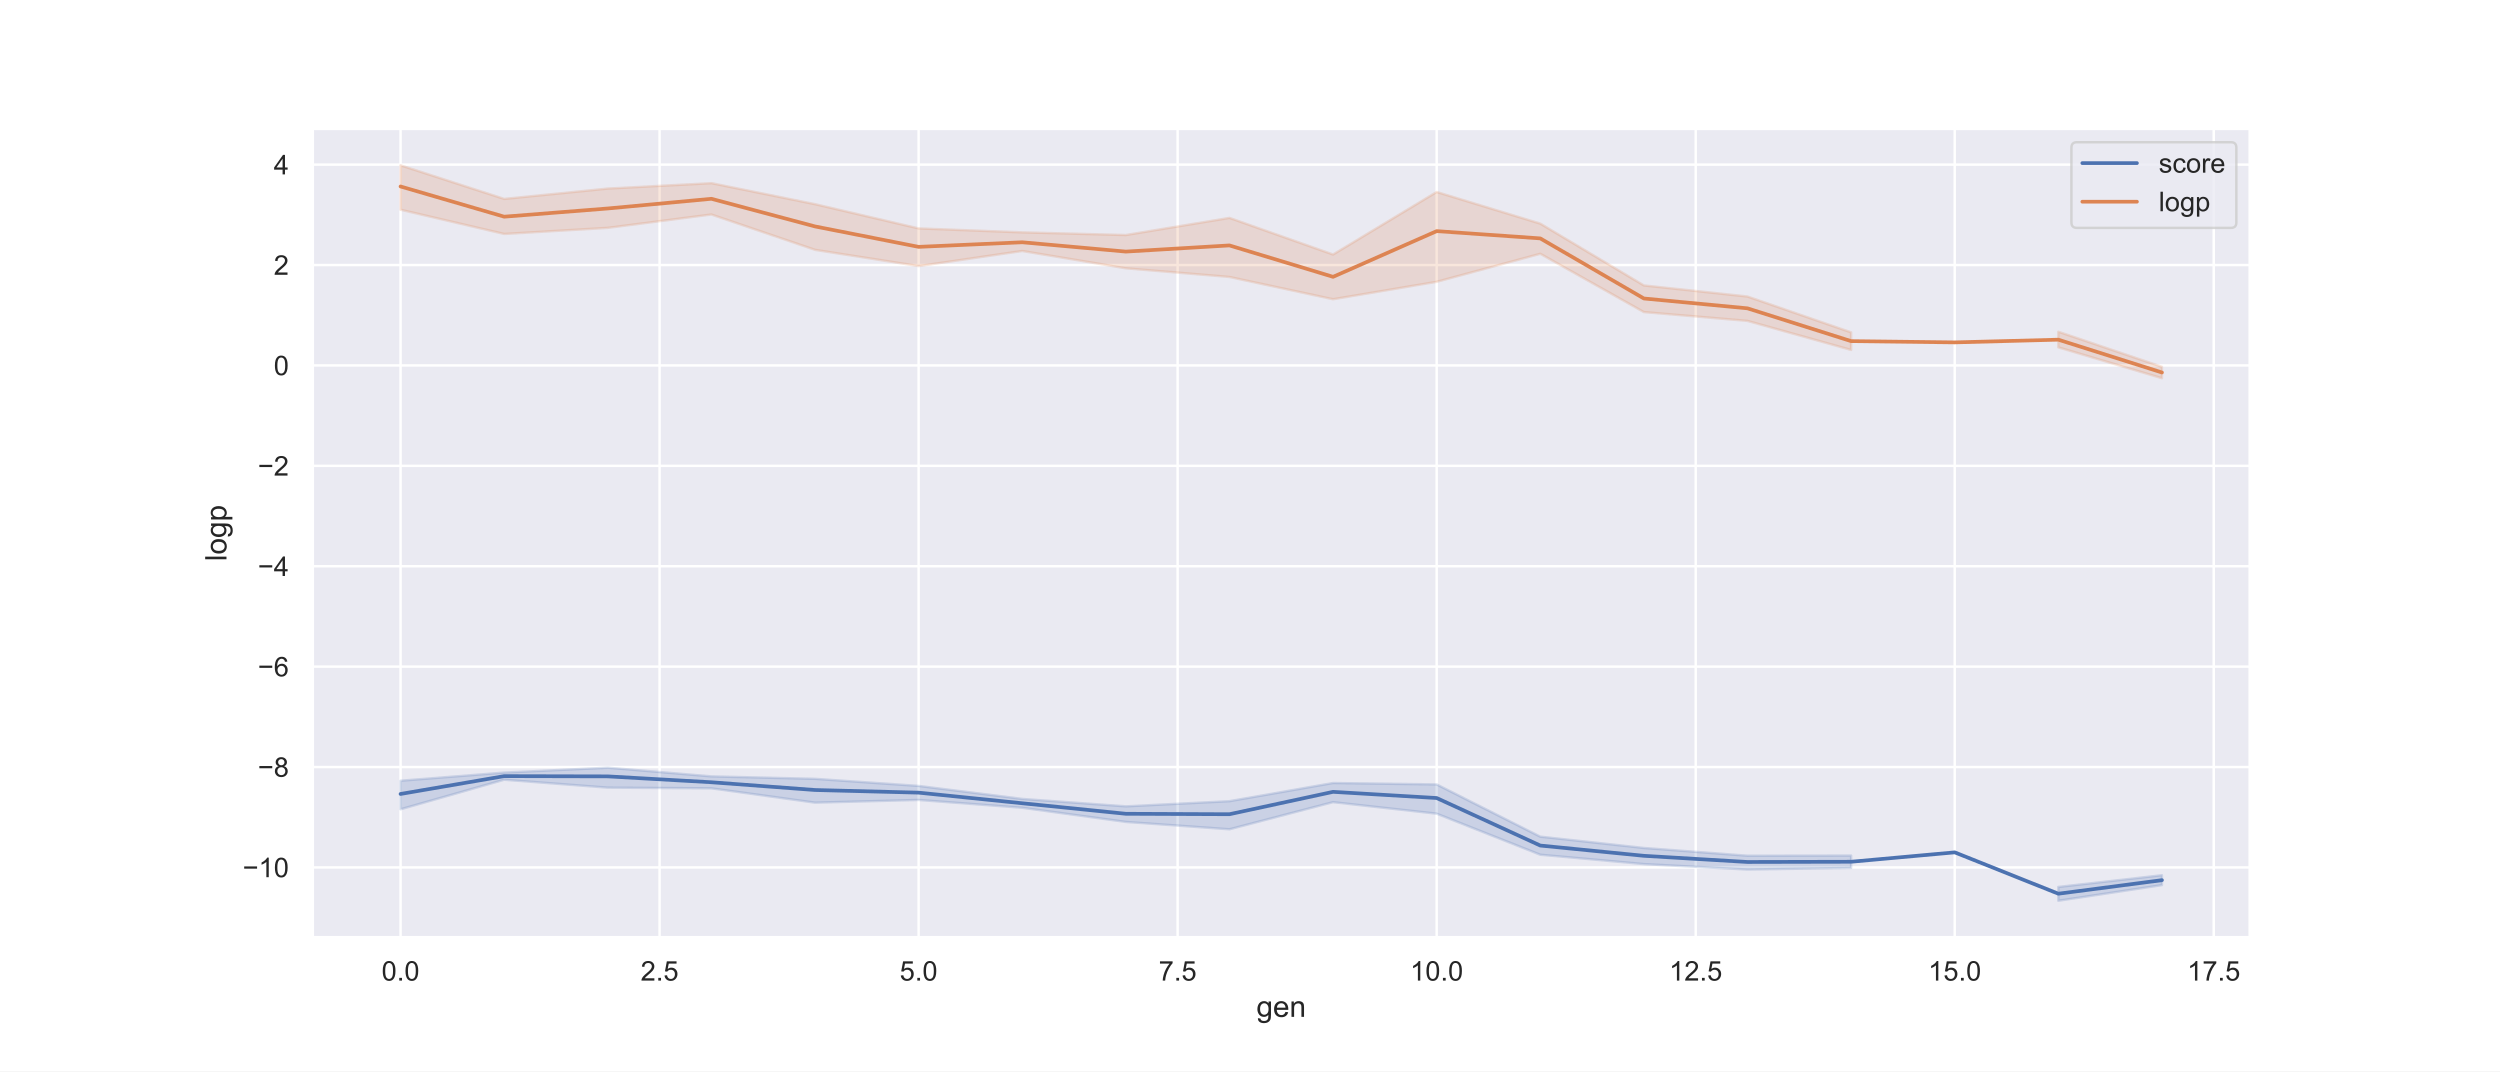
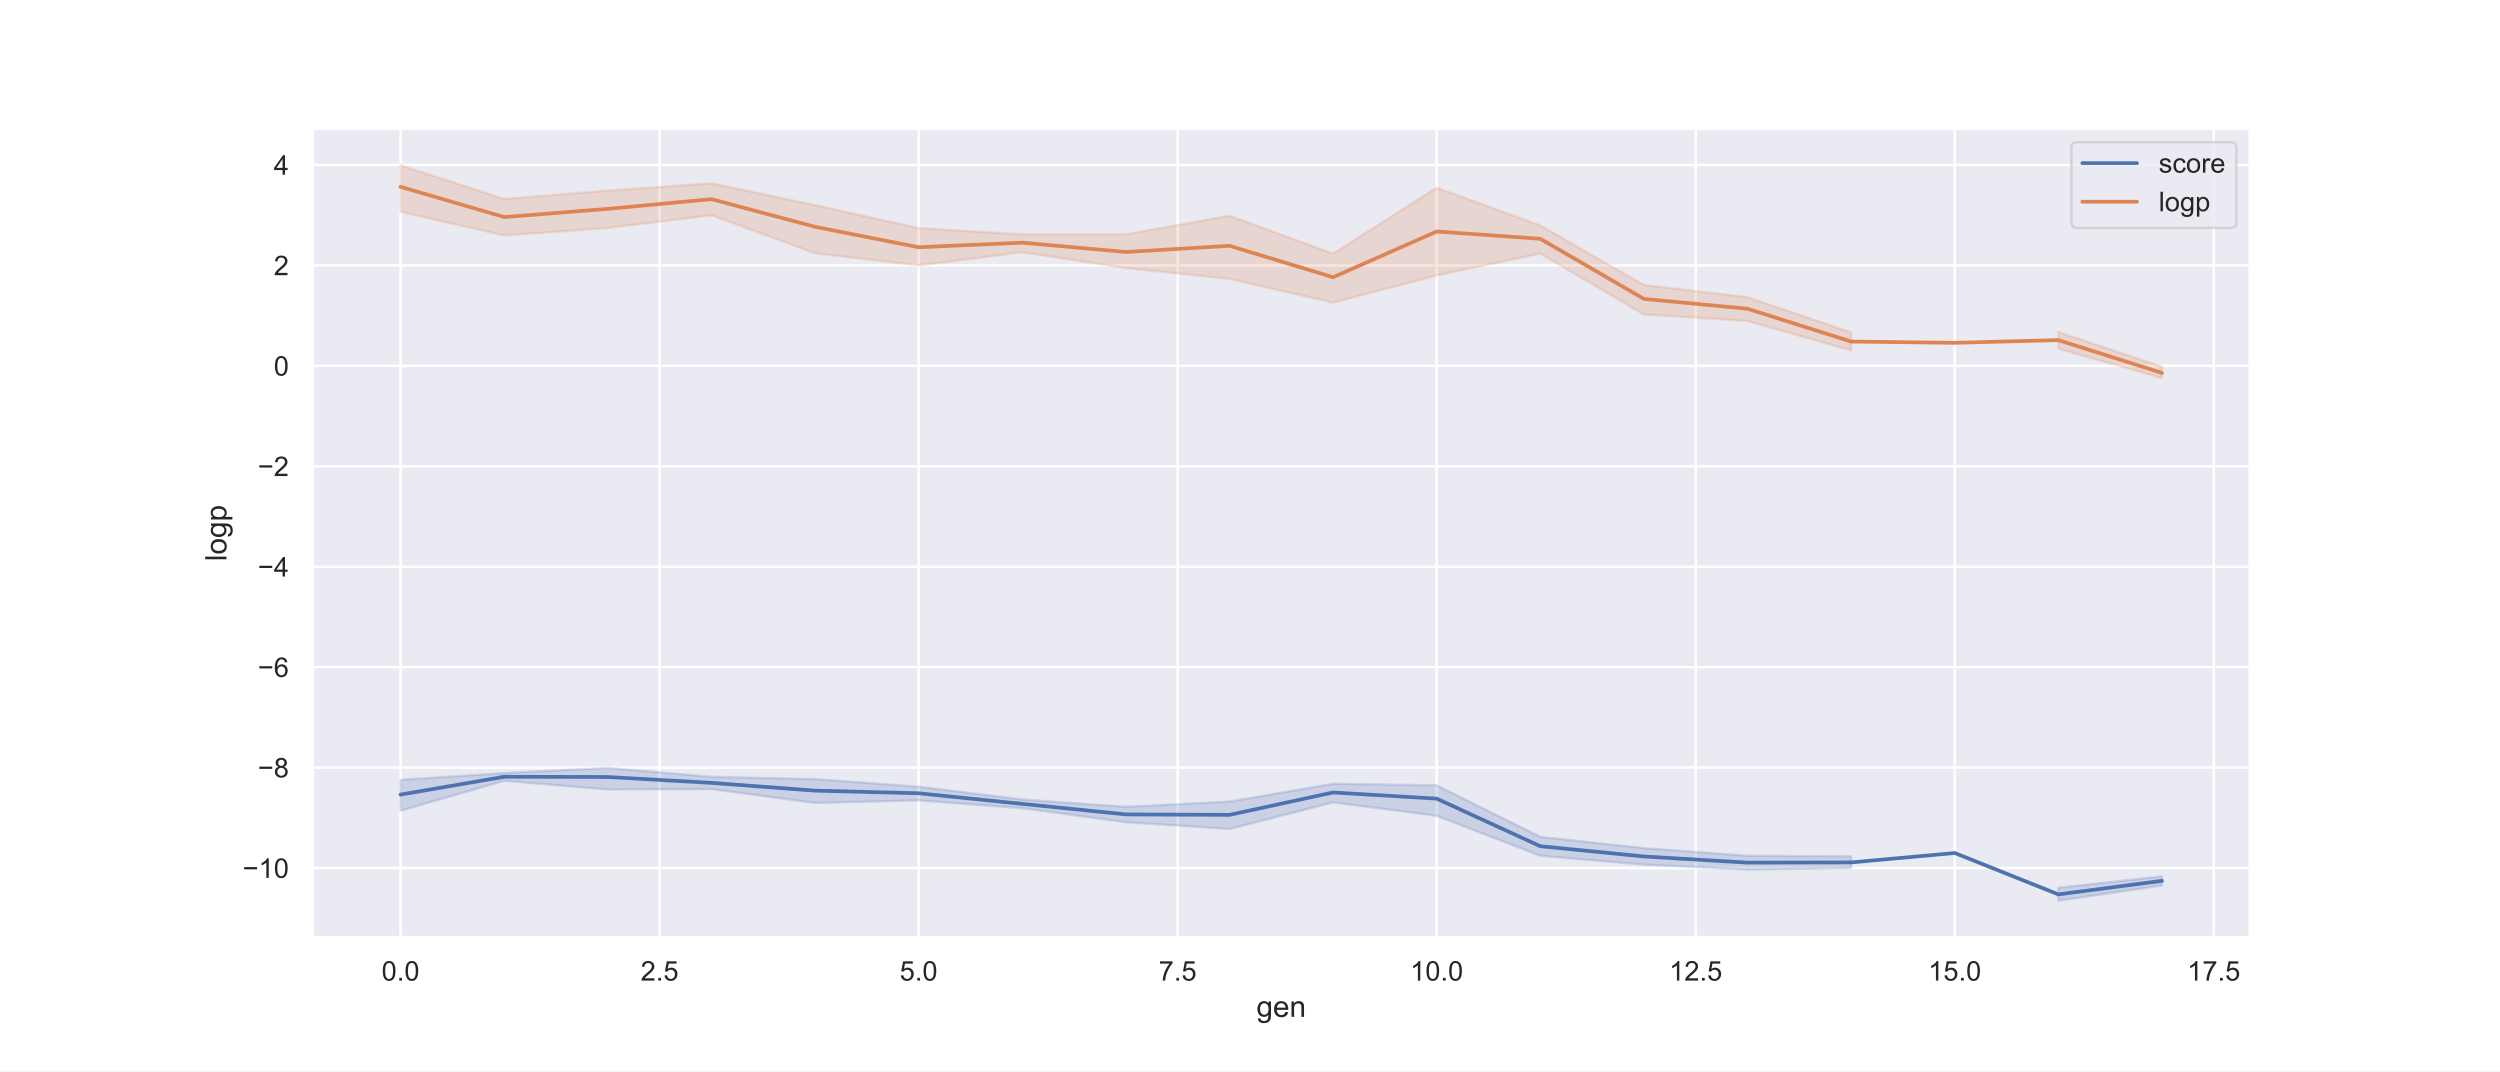
<svg xmlns="http://www.w3.org/2000/svg" xmlns:xlink="http://www.w3.org/1999/xlink" height="432pt" version="1.1" viewBox="0 0 1008 432" width="1008pt">
  <defs>
    <style type="text/css">
*{stroke-linecap:butt;stroke-linejoin:round;}
  </style>
  </defs>
  <g id="figure_1">
    <g id="patch_1">
      <path d="M 0 432  L 1008 432  L 1008 0  L 0 0  z " style="fill:#ffffff;" />
    </g>
    <g id="axes_1">
      <g id="patch_2">
        <path d="M 126 378  L 907.2 378  L 907.2 51.84  L 126 51.84  z " style="fill:#eaeaf2;" />
      </g>
      <g id="matplotlib.axis_1">
        <g id="xtick_1">
          <g id="line2d_1">
-             <path clip-path="url(#p91b18e25f9)" d="M 161.509 378  L 161.509 51.84  " style="fill:none;stroke:#ffffff;stroke-linecap:round;" />
+             <path clip-path="url(#pb16e033811)" d="M 161.509 378  L 161.509 51.84  " style="fill:none;stroke:#ffffff;stroke-linecap:round;" />
          </g>
          <g id="text_1">
            <defs>
              <path d="M 4.156 35.297  Q 4.156 48 6.766 55.734  Q 9.375 63.484 14.516 67.672  Q 19.672 71.875 27.484 71.875  Q 33.25 71.875 37.594 69.547  Q 41.938 67.234 44.766 62.859  Q 47.609 58.5 49.219 52.219  Q 50.828 45.953 50.828 35.297  Q 50.828 22.703 48.234 14.969  Q 45.656 7.234 40.5 3  Q 35.359 -1.219 27.484 -1.219  Q 17.141 -1.219 11.234 6.203  Q 4.156 15.141 4.156 35.297  z M 13.188 35.297  Q 13.188 17.672 17.312 11.828  Q 21.438 6 27.484 6  Q 33.547 6 37.672 11.859  Q 41.797 17.719 41.797 35.297  Q 41.797 52.984 37.672 58.781  Q 33.547 64.594 27.391 64.594  Q 21.344 64.594 17.719 59.469  Q 13.188 52.938 13.188 35.297  z " id="ArialMT-48" />
              <path d="M 9.078 0  L 9.078 10.016  L 19.094 10.016  L 19.094 0  z " id="ArialMT-46" />
            </defs>
            <g style="fill:#262626;" transform="translate(153.8641 395.3736)scale(0.11 -0.11)">
              <use xlink:href="#ArialMT-48" />
              <use x="55.615" xlink:href="#ArialMT-46" />
              <use x="83.398" xlink:href="#ArialMT-48" />
            </g>
          </g>
        </g>
        <g id="xtick_2">
          <g id="line2d_2">
-             <path clip-path="url(#p91b18e25f9)" d="M 265.948 378  L 265.948 51.84  " style="fill:none;stroke:#ffffff;stroke-linecap:round;" />
+             <path clip-path="url(#pb16e033811)" d="M 265.948 378  L 265.948 51.84  " style="fill:none;stroke:#ffffff;stroke-linecap:round;" />
          </g>
          <g id="text_2">
            <defs>
              <path d="M 50.344 8.453  L 50.344 0  L 3.031 0  Q 2.938 3.172 4.047 6.109  Q 5.859 10.938 9.828 15.625  Q 13.812 20.312 21.344 26.469  Q 33.016 36.031 37.109 41.625  Q 41.219 47.219 41.219 52.203  Q 41.219 57.422 37.469 61  Q 33.734 64.594 27.734 64.594  Q 21.391 64.594 17.578 60.781  Q 13.766 56.984 13.719 50.25  L 4.688 51.172  Q 5.609 61.281 11.656 66.578  Q 17.719 71.875 27.938 71.875  Q 38.234 71.875 44.234 66.156  Q 50.25 60.453 50.25 52  Q 50.25 47.703 48.484 43.547  Q 46.734 39.406 42.656 34.812  Q 38.578 30.219 29.109 22.219  Q 21.188 15.578 18.938 13.203  Q 16.703 10.844 15.234 8.453  z " id="ArialMT-50" />
              <path d="M 4.156 18.75  L 13.375 19.531  Q 14.406 12.797 18.141 9.391  Q 21.875 6 27.156 6  Q 33.5 6 37.891 10.781  Q 42.281 15.578 42.281 23.484  Q 42.281 31 38.062 35.344  Q 33.844 39.703 27 39.703  Q 22.75 39.703 19.328 37.766  Q 15.922 35.844 13.969 32.766  L 5.719 33.844  L 12.641 70.609  L 48.25 70.609  L 48.25 62.203  L 19.672 62.203  L 15.828 42.969  Q 22.266 47.469 29.344 47.469  Q 38.719 47.469 45.156 40.969  Q 51.609 34.469 51.609 24.266  Q 51.609 14.547 45.953 7.469  Q 39.062 -1.219 27.156 -1.219  Q 17.391 -1.219 11.203 4.25  Q 5.031 9.719 4.156 18.75  z " id="ArialMT-53" />
            </defs>
            <g style="fill:#262626;" transform="translate(258.3026 395.3736)scale(0.11 -0.11)">
              <use xlink:href="#ArialMT-50" />
              <use x="55.615" xlink:href="#ArialMT-46" />
              <use x="83.398" xlink:href="#ArialMT-53" />
            </g>
          </g>
        </g>
        <g id="xtick_3">
          <g id="line2d_3">
-             <path clip-path="url(#p91b18e25f9)" d="M 370.386 378  L 370.386 51.84  " style="fill:none;stroke:#ffffff;stroke-linecap:round;" />
+             <path clip-path="url(#pb16e033811)" d="M 370.386 378  L 370.386 51.84  " style="fill:none;stroke:#ffffff;stroke-linecap:round;" />
          </g>
          <g id="text_3">
            <g style="fill:#262626;" transform="translate(362.7411 395.3736)scale(0.11 -0.11)">
              <use xlink:href="#ArialMT-53" />
              <use x="55.615" xlink:href="#ArialMT-46" />
              <use x="83.398" xlink:href="#ArialMT-48" />
            </g>
          </g>
        </g>
        <g id="xtick_4">
          <g id="line2d_4">
-             <path clip-path="url(#p91b18e25f9)" d="M 474.825 378  L 474.825 51.84  " style="fill:none;stroke:#ffffff;stroke-linecap:round;" />
+             <path clip-path="url(#pb16e033811)" d="M 474.825 378  L 474.825 51.84  " style="fill:none;stroke:#ffffff;stroke-linecap:round;" />
          </g>
          <g id="text_4">
            <defs>
              <path d="M 4.734 62.203  L 4.734 70.656  L 51.078 70.656  L 51.078 63.812  Q 44.234 56.547 37.516 44.484  Q 30.812 32.422 27.156 19.672  Q 24.516 10.688 23.781 0  L 14.75 0  Q 14.891 8.453 18.062 20.406  Q 21.234 32.375 27.172 43.484  Q 33.109 54.594 39.797 62.203  z " id="ArialMT-55" />
            </defs>
            <g style="fill:#262626;" transform="translate(467.1796 395.3736)scale(0.11 -0.11)">
              <use xlink:href="#ArialMT-55" />
              <use x="55.615" xlink:href="#ArialMT-46" />
              <use x="83.398" xlink:href="#ArialMT-53" />
            </g>
          </g>
        </g>
        <g id="xtick_5">
          <g id="line2d_5">
-             <path clip-path="url(#p91b18e25f9)" d="M 579.263 378  L 579.263 51.84  " style="fill:none;stroke:#ffffff;stroke-linecap:round;" />
+             <path clip-path="url(#pb16e033811)" d="M 579.263 378  L 579.263 51.84  " style="fill:none;stroke:#ffffff;stroke-linecap:round;" />
          </g>
          <g id="text_5">
            <defs>
              <path d="M 37.25 0  L 28.469 0  L 28.469 56  Q 25.297 52.984 20.141 49.953  Q 14.984 46.922 10.891 45.406  L 10.891 53.906  Q 18.266 57.375 23.781 62.297  Q 29.297 67.234 31.594 71.875  L 37.25 71.875  z " id="ArialMT-49" />
            </defs>
            <g style="fill:#262626;" transform="translate(568.5596 395.3736)scale(0.11 -0.11)">
              <use xlink:href="#ArialMT-49" />
              <use x="55.615" xlink:href="#ArialMT-48" />
              <use x="111.23" xlink:href="#ArialMT-46" />
              <use x="139.014" xlink:href="#ArialMT-48" />
            </g>
          </g>
        </g>
        <g id="xtick_6">
          <g id="line2d_6">
-             <path clip-path="url(#p91b18e25f9)" d="M 683.702 378  L 683.702 51.84  " style="fill:none;stroke:#ffffff;stroke-linecap:round;" />
+             <path clip-path="url(#pb16e033811)" d="M 683.702 378  L 683.702 51.84  " style="fill:none;stroke:#ffffff;stroke-linecap:round;" />
          </g>
          <g id="text_6">
            <g style="fill:#262626;" transform="translate(672.9981 395.3736)scale(0.11 -0.11)">
              <use xlink:href="#ArialMT-49" />
              <use x="55.615" xlink:href="#ArialMT-50" />
              <use x="111.23" xlink:href="#ArialMT-46" />
              <use x="139.014" xlink:href="#ArialMT-53" />
            </g>
          </g>
        </g>
        <g id="xtick_7">
          <g id="line2d_7">
-             <path clip-path="url(#p91b18e25f9)" d="M 788.14 378  L 788.14 51.84  " style="fill:none;stroke:#ffffff;stroke-linecap:round;" />
+             <path clip-path="url(#pb16e033811)" d="M 788.14 378  L 788.14 51.84  " style="fill:none;stroke:#ffffff;stroke-linecap:round;" />
          </g>
          <g id="text_7">
            <g style="fill:#262626;" transform="translate(777.4366 395.3736)scale(0.11 -0.11)">
              <use xlink:href="#ArialMT-49" />
              <use x="55.615" xlink:href="#ArialMT-53" />
              <use x="111.23" xlink:href="#ArialMT-46" />
              <use x="139.014" xlink:href="#ArialMT-48" />
            </g>
          </g>
        </g>
        <g id="xtick_8">
          <g id="line2d_8">
-             <path clip-path="url(#p91b18e25f9)" d="M 892.579 378  L 892.579 51.84  " style="fill:none;stroke:#ffffff;stroke-linecap:round;" />
+             <path clip-path="url(#pb16e033811)" d="M 892.579 378  L 892.579 51.84  " style="fill:none;stroke:#ffffff;stroke-linecap:round;" />
          </g>
          <g id="text_8">
            <g style="fill:#262626;" transform="translate(881.8751 395.3736)scale(0.11 -0.11)">
              <use xlink:href="#ArialMT-49" />
              <use x="55.615" xlink:href="#ArialMT-55" />
              <use x="111.23" xlink:href="#ArialMT-46" />
              <use x="139.014" xlink:href="#ArialMT-53" />
            </g>
          </g>
        </g>
        <g id="text_9">
          <defs>
            <path d="M 4.984 -4.297  L 13.531 -5.562  Q 14.062 -9.516 16.5 -11.328  Q 19.781 -13.766 25.438 -13.766  Q 31.547 -13.766 34.859 -11.328  Q 38.188 -8.891 39.359 -4.5  Q 40.047 -1.812 39.984 6.781  Q 34.234 0 25.641 0  Q 14.938 0 9.078 7.719  Q 3.219 15.438 3.219 26.219  Q 3.219 33.641 5.906 39.906  Q 8.594 46.188 13.688 49.609  Q 18.797 53.031 25.688 53.031  Q 34.859 53.031 40.828 45.609  L 40.828 51.859  L 48.922 51.859  L 48.922 7.031  Q 48.922 -5.078 46.453 -10.125  Q 44 -15.188 38.641 -18.109  Q 33.297 -21.047 25.484 -21.047  Q 16.219 -21.047 10.5 -16.875  Q 4.781 -12.703 4.984 -4.297  z M 12.25 26.859  Q 12.25 16.656 16.297 11.969  Q 20.359 7.281 26.469 7.281  Q 32.516 7.281 36.609 11.938  Q 40.719 16.609 40.719 26.562  Q 40.719 36.078 36.5 40.906  Q 32.281 45.75 26.312 45.75  Q 20.453 45.75 16.344 40.984  Q 12.25 36.234 12.25 26.859  z " id="ArialMT-103" />
            <path d="M 42.094 16.703  L 51.172 15.578  Q 49.031 7.625 43.219 3.219  Q 37.406 -1.172 28.375 -1.172  Q 17 -1.172 10.328 5.828  Q 3.656 12.844 3.656 25.484  Q 3.656 38.578 10.391 45.797  Q 17.141 53.031 27.875 53.031  Q 38.281 53.031 44.875 45.953  Q 51.469 38.875 51.469 26.031  Q 51.469 25.25 51.422 23.688  L 12.75 23.688  Q 13.234 15.141 17.578 10.594  Q 21.922 6.062 28.422 6.062  Q 33.25 6.062 36.672 8.594  Q 40.094 11.141 42.094 16.703  z M 13.234 30.906  L 42.188 30.906  Q 41.609 37.453 38.875 40.719  Q 34.672 45.797 27.984 45.797  Q 21.922 45.797 17.797 41.75  Q 13.672 37.703 13.234 30.906  z " id="ArialMT-101" />
            <path d="M 6.594 0  L 6.594 51.859  L 14.5 51.859  L 14.5 44.484  Q 20.219 53.031 31 53.031  Q 35.688 53.031 39.625 51.344  Q 43.562 49.656 45.516 46.922  Q 47.469 44.188 48.25 40.438  Q 48.734 37.984 48.734 31.891  L 48.734 0  L 39.938 0  L 39.938 31.547  Q 39.938 36.922 38.906 39.578  Q 37.891 42.234 35.281 43.812  Q 32.672 45.406 29.156 45.406  Q 23.531 45.406 19.453 41.844  Q 15.375 38.281 15.375 28.328  L 15.375 0  z " id="ArialMT-110" />
          </defs>
          <g style="fill:#262626;" transform="translate(506.5903 410.0086)scale(0.12 -0.12)">
            <use xlink:href="#ArialMT-103" />
            <use x="55.615" xlink:href="#ArialMT-101" />
            <use x="111.23" xlink:href="#ArialMT-110" />
          </g>
        </g>
      </g>
      <g id="matplotlib.axis_2">
        <g id="ytick_1">
          <g id="line2d_9">
-             <path clip-path="url(#p91b18e25f9)" d="M 126 349.741  L 907.2 349.741  " style="fill:none;stroke:#ffffff;stroke-linecap:round;" />
+             <path clip-path="url(#pb16e033811)" d="M 126 350.008  L 907.2 350.008  " style="fill:none;stroke:#ffffff;stroke-linecap:round;" />
          </g>
          <g id="text_10">
            <defs>
              <path d="M 52.828 31.203  L 5.562 31.203  L 5.562 39.406  L 52.828 39.406  z " id="ArialMT-8722" />
            </defs>
-             <g style="fill:#262626;" transform="translate(97.84125 353.6782)scale(0.11 -0.11)">
+             <g style="fill:#262626;" transform="translate(97.84125 353.945)scale(0.11 -0.11)">
              <use xlink:href="#ArialMT-8722" />
              <use x="58.398" xlink:href="#ArialMT-49" />
              <use x="114.014" xlink:href="#ArialMT-48" />
            </g>
          </g>
        </g>
        <g id="ytick_2">
          <g id="line2d_10">
-             <path clip-path="url(#p91b18e25f9)" d="M 126 309.26  L 907.2 309.26  " style="fill:none;stroke:#ffffff;stroke-linecap:round;" />
+             <path clip-path="url(#pb16e033811)" d="M 126 309.509  L 907.2 309.509  " style="fill:none;stroke:#ffffff;stroke-linecap:round;" />
          </g>
          <g id="text_11">
            <defs>
              <path d="M 17.672 38.812  Q 12.203 40.828 9.562 44.531  Q 6.938 48.25 6.938 53.422  Q 6.938 61.234 12.547 66.547  Q 18.172 71.875 27.484 71.875  Q 36.859 71.875 42.578 66.422  Q 48.297 60.984 48.297 53.172  Q 48.297 48.188 45.672 44.5  Q 43.062 40.828 37.75 38.812  Q 44.344 36.672 47.781 31.875  Q 51.219 27.094 51.219 20.453  Q 51.219 11.281 44.719 5.031  Q 38.234 -1.219 27.641 -1.219  Q 17.047 -1.219 10.547 5.047  Q 4.047 11.328 4.047 20.703  Q 4.047 27.688 7.594 32.391  Q 11.141 37.109 17.672 38.812  z M 15.922 53.719  Q 15.922 48.641 19.188 45.406  Q 22.469 42.188 27.688 42.188  Q 32.766 42.188 36.016 45.375  Q 39.266 48.578 39.266 53.219  Q 39.266 58.062 35.906 61.359  Q 32.562 64.656 27.594 64.656  Q 22.562 64.656 19.234 61.422  Q 15.922 58.203 15.922 53.719  z M 13.094 20.656  Q 13.094 16.891 14.875 13.375  Q 16.656 9.859 20.172 7.922  Q 23.688 6 27.734 6  Q 34.031 6 38.125 10.047  Q 42.234 14.109 42.234 20.359  Q 42.234 26.703 38.016 30.859  Q 33.797 35.016 27.438 35.016  Q 21.234 35.016 17.156 30.906  Q 13.094 26.812 13.094 20.656  z " id="ArialMT-56" />
            </defs>
-             <g style="fill:#262626;" transform="translate(103.9583 313.1966)scale(0.11 -0.11)">
+             <g style="fill:#262626;" transform="translate(103.9583 313.4457)scale(0.11 -0.11)">
              <use xlink:href="#ArialMT-8722" />
              <use x="58.398" xlink:href="#ArialMT-56" />
            </g>
          </g>
        </g>
        <g id="ytick_3">
          <g id="line2d_11">
-             <path clip-path="url(#p91b18e25f9)" d="M 126 268.778  L 907.2 268.778  " style="fill:none;stroke:#ffffff;stroke-linecap:round;" />
+             <path clip-path="url(#pb16e033811)" d="M 126 269.01  L 907.2 269.01  " style="fill:none;stroke:#ffffff;stroke-linecap:round;" />
          </g>
          <g id="text_12">
            <defs>
              <path d="M 49.75 54.047  L 41.016 53.375  Q 39.844 58.547 37.703 60.891  Q 34.125 64.656 28.906 64.656  Q 24.703 64.656 21.531 62.312  Q 17.391 59.281 14.984 53.469  Q 12.594 47.656 12.5 36.922  Q 15.672 41.75 20.266 44.094  Q 24.859 46.438 29.891 46.438  Q 38.672 46.438 44.844 39.969  Q 51.031 33.5 51.031 23.25  Q 51.031 16.5 48.125 10.719  Q 45.219 4.938 40.141 1.859  Q 35.062 -1.219 28.609 -1.219  Q 17.625 -1.219 10.688 6.859  Q 3.766 14.938 3.766 33.5  Q 3.766 54.25 11.422 63.672  Q 18.109 71.875 29.438 71.875  Q 37.891 71.875 43.281 67.141  Q 48.688 62.406 49.75 54.047  z M 13.875 23.188  Q 13.875 18.656 15.797 14.5  Q 17.719 10.359 21.188 8.172  Q 24.656 6 28.469 6  Q 34.031 6 38.031 10.484  Q 42.047 14.984 42.047 22.703  Q 42.047 30.125 38.078 34.391  Q 34.125 38.672 28.125 38.672  Q 22.172 38.672 18.016 34.391  Q 13.875 30.125 13.875 23.188  z " id="ArialMT-54" />
            </defs>
-             <g style="fill:#262626;" transform="translate(103.9583 272.7149)scale(0.11 -0.11)">
+             <g style="fill:#262626;" transform="translate(103.9583 272.9464)scale(0.11 -0.11)">
              <use xlink:href="#ArialMT-8722" />
              <use x="58.398" xlink:href="#ArialMT-54" />
            </g>
          </g>
        </g>
        <g id="ytick_4">
          <g id="line2d_12">
-             <path clip-path="url(#p91b18e25f9)" d="M 126 228.297  L 907.2 228.297  " style="fill:none;stroke:#ffffff;stroke-linecap:round;" />
+             <path clip-path="url(#pb16e033811)" d="M 126 228.51  L 907.2 228.51  " style="fill:none;stroke:#ffffff;stroke-linecap:round;" />
          </g>
          <g id="text_13">
            <defs>
              <path d="M 32.328 0  L 32.328 17.141  L 1.266 17.141  L 1.266 25.203  L 33.938 71.578  L 41.109 71.578  L 41.109 25.203  L 50.781 25.203  L 50.781 17.141  L 41.109 17.141  L 41.109 0  z M 32.328 25.203  L 32.328 57.469  L 9.906 25.203  z " id="ArialMT-52" />
            </defs>
-             <g style="fill:#262626;" transform="translate(103.9583 232.2333)scale(0.11 -0.11)">
+             <g style="fill:#262626;" transform="translate(103.9583 232.447)scale(0.11 -0.11)">
              <use xlink:href="#ArialMT-8722" />
              <use x="58.398" xlink:href="#ArialMT-52" />
            </g>
          </g>
        </g>
        <g id="ytick_5">
          <g id="line2d_13">
-             <path clip-path="url(#p91b18e25f9)" d="M 126 187.815  L 907.2 187.815  " style="fill:none;stroke:#ffffff;stroke-linecap:round;" />
+             <path clip-path="url(#pb16e033811)" d="M 126 188.011  L 907.2 188.011  " style="fill:none;stroke:#ffffff;stroke-linecap:round;" />
          </g>
          <g id="text_14">
-             <g style="fill:#262626;" transform="translate(103.9583 191.7517)scale(0.11 -0.11)">
+             <g style="fill:#262626;" transform="translate(103.9583 191.9477)scale(0.11 -0.11)">
              <use xlink:href="#ArialMT-8722" />
              <use x="58.398" xlink:href="#ArialMT-50" />
            </g>
          </g>
        </g>
        <g id="ytick_6">
          <g id="line2d_14">
-             <path clip-path="url(#p91b18e25f9)" d="M 126 147.333  L 907.2 147.333  " style="fill:none;stroke:#ffffff;stroke-linecap:round;" />
+             <path clip-path="url(#pb16e033811)" d="M 126 147.512  L 907.2 147.512  " style="fill:none;stroke:#ffffff;stroke-linecap:round;" />
          </g>
          <g id="text_15">
-             <g style="fill:#262626;" transform="translate(110.383 151.2701)scale(0.11 -0.11)">
+             <g style="fill:#262626;" transform="translate(110.383 151.4484)scale(0.11 -0.11)">
              <use xlink:href="#ArialMT-48" />
            </g>
          </g>
        </g>
        <g id="ytick_7">
          <g id="line2d_15">
-             <path clip-path="url(#p91b18e25f9)" d="M 126 106.852  L 907.2 106.852  " style="fill:none;stroke:#ffffff;stroke-linecap:round;" />
+             <path clip-path="url(#pb16e033811)" d="M 126 107.012  L 907.2 107.012  " style="fill:none;stroke:#ffffff;stroke-linecap:round;" />
          </g>
          <g id="text_16">
-             <g style="fill:#262626;" transform="translate(110.383 110.7885)scale(0.11 -0.11)">
+             <g style="fill:#262626;" transform="translate(110.383 110.949)scale(0.11 -0.11)">
              <use xlink:href="#ArialMT-50" />
            </g>
          </g>
        </g>
        <g id="ytick_8">
          <g id="line2d_16">
-             <path clip-path="url(#p91b18e25f9)" d="M 126 66.37  L 907.2 66.37  " style="fill:none;stroke:#ffffff;stroke-linecap:round;" />
+             <path clip-path="url(#pb16e033811)" d="M 126 66.513  L 907.2 66.513  " style="fill:none;stroke:#ffffff;stroke-linecap:round;" />
          </g>
          <g id="text_17">
-             <g style="fill:#262626;" transform="translate(110.383 70.30684)scale(0.11 -0.11)">
+             <g style="fill:#262626;" transform="translate(110.383 70.44971)scale(0.11 -0.11)">
              <use xlink:href="#ArialMT-52" />
            </g>
          </g>
        </g>
        <g id="text_18">
          <defs>
            <path d="M 6.391 0  L 6.391 71.578  L 15.188 71.578  L 15.188 0  z " id="ArialMT-108" />
            <path d="M 3.328 25.922  Q 3.328 40.328 11.328 47.266  Q 18.016 53.031 27.641 53.031  Q 38.328 53.031 45.109 46.016  Q 51.906 39.016 51.906 26.656  Q 51.906 16.656 48.906 10.906  Q 45.906 5.172 40.156 2  Q 34.422 -1.172 27.641 -1.172  Q 16.75 -1.172 10.031 5.812  Q 3.328 12.797 3.328 25.922  z M 12.359 25.922  Q 12.359 15.969 16.703 11.016  Q 21.047 6.062 27.641 6.062  Q 34.188 6.062 38.531 11.031  Q 42.875 16.016 42.875 26.219  Q 42.875 35.844 38.5 40.797  Q 34.125 45.75 27.641 45.75  Q 21.047 45.75 16.703 40.812  Q 12.359 35.891 12.359 25.922  z " id="ArialMT-111" />
            <path d="M 6.594 -19.875  L 6.594 51.859  L 14.594 51.859  L 14.594 45.125  Q 17.438 49.078 21 51.047  Q 24.562 53.031 29.641 53.031  Q 36.281 53.031 41.359 49.609  Q 46.438 46.188 49.016 39.953  Q 51.609 33.734 51.609 26.312  Q 51.609 18.359 48.75 11.984  Q 45.906 5.609 40.453 2.219  Q 35.016 -1.172 29 -1.172  Q 24.609 -1.172 21.109 0.688  Q 17.625 2.547 15.375 5.375  L 15.375 -19.875  z M 14.547 25.641  Q 14.547 15.625 18.594 10.844  Q 22.656 6.062 28.422 6.062  Q 34.281 6.062 38.453 11.016  Q 42.625 15.969 42.625 26.375  Q 42.625 36.281 38.547 41.203  Q 34.469 46.141 28.812 46.141  Q 23.188 46.141 18.859 40.891  Q 14.547 35.641 14.547 25.641  z " id="ArialMT-112" />
          </defs>
          <g style="fill:#262626;" transform="translate(91.31562 226.2628)rotate(-90)scale(0.12 -0.12)">
            <use xlink:href="#ArialMT-108" />
            <use x="22.217" xlink:href="#ArialMT-111" />
            <use x="77.832" xlink:href="#ArialMT-103" />
            <use x="133.447" xlink:href="#ArialMT-112" />
          </g>
        </g>
      </g>
      <g id="PolyCollection_1">
-         <path clip-path="url(#p91b18e25f9)" d="M 161.509 314.799  L 161.509 326.305  L 203.284 314.382  L 245.06 317.575  L 286.835 317.854  L 328.611 323.626  L 370.386 322.536  L 412.161 325.683  L 453.937 331.401  L 495.712 334.368  L 537.488 323.428  L 579.263 328.075  L 621.039 344.626  L 662.814 348.401  L 704.589 350.593  L 746.365 349.942  L 746.365 344.965  L 746.365 344.965  L 704.589 345.031  L 662.814 341.911  L 621.039 337.344  L 579.263 316.285  L 537.488 315.714  L 495.712 323.042  L 453.937 325.122  L 412.161 322.13  L 370.386 316.885  L 328.611 314.026  L 286.835 313.04  L 245.06 309.533  L 203.284 311.509  L 161.509 314.799  z " style="fill:#4c72b0;fill-opacity:0.2;stroke:#4c72b0;stroke-opacity:0.2;" />
-         <path clip-path="url(#p91b18e25f9)" d="M 829.916 357.627  L 829.916 363.175  L 871.691 356.873  L 871.691 352.898  L 871.691 352.898  L 829.916 357.627  z " style="fill:#4c72b0;fill-opacity:0.2;stroke:#4c72b0;stroke-opacity:0.2;" />
+         <path clip-path="url(#pb16e033811)" d="M 161.509 314.411  L 161.509 326.881  L 203.284 314.809  L 245.06 318.32  L 286.835 318.183  L 328.611 323.749  L 370.386 322.719  L 412.161 325.863  L 453.937 331.516  L 495.712 334.246  L 537.488 323.519  L 579.263 328.928  L 621.039 345.045  L 662.814 348.635  L 704.589 350.652  L 746.365 350  L 746.365 345.271  L 746.365 345.271  L 704.589 345.053  L 662.814 341.972  L 621.039 337.434  L 579.263 316.656  L 537.488 316.02  L 495.712 323.199  L 453.937 325.316  L 412.161 322.356  L 370.386 317.184  L 328.611 314.145  L 286.835 313.215  L 245.06 309.618  L 203.284 311.709  L 161.509 314.411  z " style="fill:#4c72b0;fill-opacity:0.2;stroke:#4c72b0;stroke-opacity:0.2;" />
+         <path clip-path="url(#pb16e033811)" d="M 829.916 357.938  L 829.916 363.175  L 871.691 357.023  L 871.691 353.351  L 871.691 353.351  L 829.916 357.938  z " style="fill:#4c72b0;fill-opacity:0.2;stroke:#4c72b0;stroke-opacity:0.2;" />
      </g>
      <g id="PolyCollection_2">
-         <path clip-path="url(#p91b18e25f9)" d="M 161.509 66.665  L 161.509 84.562  L 203.284 94.325  L 245.06 91.872  L 286.835 86.486  L 328.611 100.734  L 370.386 107.289  L 412.161 101.197  L 453.937 108.181  L 495.712 111.68  L 537.488 120.653  L 579.263 113.624  L 621.039 102.324  L 662.814 125.834  L 704.589 129.389  L 746.365 141.097  L 746.365 134.015  L 746.365 134.015  L 704.589 119.57  L 662.814 115.093  L 621.039 90.161  L 579.263 77.418  L 537.488 102.622  L 495.712 87.859  L 453.937 94.768  L 412.161 93.692  L 370.386 92.1  L 328.611 82.325  L 286.835 73.854  L 245.06 76.034  L 203.284 80.203  L 161.509 66.665  z " style="fill:#dd8452;fill-opacity:0.2;stroke:#dd8452;stroke-opacity:0.2;" />
-         <path clip-path="url(#p91b18e25f9)" d="M 829.916 133.767  L 829.916 140.051  L 871.691 152.494  L 871.691 147.902  L 871.691 147.902  L 829.916 133.767  z " style="fill:#dd8452;fill-opacity:0.2;stroke:#dd8452;stroke-opacity:0.2;" />
+         <path clip-path="url(#pb16e033811)" d="M 161.509 66.665  L 161.509 85.39  L 203.284 94.954  L 245.06 91.924  L 286.835 86.778  L 328.611 102.103  L 370.386 107.009  L 412.161 101.7  L 453.937 108.074  L 495.712 112.427  L 537.488 122.03  L 579.263 111.053  L 621.039 102.237  L 662.814 126.775  L 704.589 129.442  L 746.365 141.284  L 746.365 134.052  L 746.365 134.052  L 704.589 119.84  L 662.814 114.9  L 621.039 90.891  L 579.263 75.685  L 537.488 102.277  L 495.712 86.998  L 453.937 94.503  L 412.161 94.531  L 370.386 91.981  L 328.611 82.727  L 286.835 73.915  L 245.06 76.867  L 203.284 80.224  L 161.509 66.665  z " style="fill:#dd8452;fill-opacity:0.2;stroke:#dd8452;stroke-opacity:0.2;" />
+         <path clip-path="url(#pb16e033811)" d="M 829.916 133.888  L 829.916 140.601  L 871.691 152.451  L 871.691 147.844  L 871.691 147.844  L 829.916 133.888  z " style="fill:#dd8452;fill-opacity:0.2;stroke:#dd8452;stroke-opacity:0.2;" />
      </g>
      <g id="line2d_17">
-         <path clip-path="url(#p91b18e25f9)" d="M 161.509 320.126  L 203.284 312.933  L 245.06 313.034  L 286.835 315.408  L 328.611 318.531  L 370.386 319.592  L 412.161 323.875  L 453.937 328.117  L 495.712 328.296  L 537.488 319.271  L 579.263 321.761  L 621.039 340.928  L 662.814 345.065  L 704.589 347.552  L 746.365 347.458  L 788.14 343.669  L 829.916 360.345  L 871.691 354.879  " style="fill:none;stroke:#4c72b0;stroke-linecap:round;stroke-width:1.5;" />
+         <path clip-path="url(#pb16e033811)" d="M 161.509 320.38  L 203.284 313.184  L 245.06 313.285  L 286.835 315.66  L 328.611 318.785  L 370.386 319.846  L 412.161 324.131  L 453.937 328.374  L 495.712 328.553  L 537.488 319.524  L 579.263 322.016  L 621.039 341.191  L 662.814 345.329  L 704.589 347.818  L 746.365 347.724  L 788.14 343.933  L 829.916 360.617  L 871.691 355.148  " style="fill:none;stroke:#4c72b0;stroke-linecap:round;stroke-width:1.5;" />
      </g>
      <g id="line2d_18">
-         <path clip-path="url(#p91b18e25f9)" d="M 161.509 75.186  L 203.284 87.369  L 245.06 84.055  L 286.835 80.148  L 328.611 91.296  L 370.386 99.533  L 412.161 97.684  L 453.937 101.444  L 495.712 98.953  L 537.488 111.618  L 579.263 93.189  L 621.039 96.124  L 662.814 120.35  L 704.589 124.321  L 746.365 137.543  L 788.14 138.051  L 829.916 136.958  L 871.691 150.186  " style="fill:none;stroke:#dd8452;stroke-linecap:round;stroke-width:1.5;" />
+         <path clip-path="url(#pb16e033811)" d="M 161.509 75.332  L 203.284 87.521  L 245.06 84.206  L 286.835 80.297  L 328.611 91.449  L 370.386 99.691  L 412.161 97.841  L 453.937 101.603  L 495.712 99.11  L 537.488 111.781  L 579.263 93.344  L 621.039 96.28  L 662.814 120.516  L 704.589 124.489  L 746.365 137.717  L 788.14 138.225  L 829.916 137.131  L 871.691 150.366  " style="fill:none;stroke:#dd8452;stroke-linecap:round;stroke-width:1.5;" />
      </g>
      <g id="patch_3">
        <path d="M 126 378  L 126 51.84  " style="fill:none;stroke:#ffffff;stroke-linecap:square;stroke-linejoin:miter;stroke-width:1.25;" />
      </g>
      <g id="patch_4">
        <path d="M 907.2 378  L 907.2 51.84  " style="fill:none;stroke:#ffffff;stroke-linecap:square;stroke-linejoin:miter;stroke-width:1.25;" />
      </g>
      <g id="patch_5">
        <path d="M 126 378  L 907.2 378  " style="fill:none;stroke:#ffffff;stroke-linecap:square;stroke-linejoin:miter;stroke-width:1.25;" />
      </g>
      <g id="patch_6">
        <path d="M 126 51.84  L 907.2 51.84  " style="fill:none;stroke:#ffffff;stroke-linecap:square;stroke-linejoin:miter;stroke-width:1.25;" />
      </g>
      <g id="legend_1">
        <g id="patch_7">
          <path d="M 837.403 91.889  L 899.5 91.889  Q 901.7 91.889 901.7 89.689  L 901.7 59.54  Q 901.7 57.34 899.5 57.34  L 837.403 57.34  Q 835.203 57.34 835.203 59.54  L 835.203 89.689  Q 835.203 91.889 837.403 91.889  z " style="fill:#eaeaf2;opacity:0.8;stroke:#cccccc;stroke-linejoin:miter;" />
        </g>
        <g id="line2d_19">
          <path d="M 839.603 65.764  L 861.603 65.764  " style="fill:none;stroke:#4c72b0;stroke-linecap:round;stroke-width:1.5;" />
        </g>
        <g id="line2d_20" />
        <g id="text_19">
          <defs>
            <path d="M 3.078 15.484  L 11.766 16.844  Q 12.5 11.625 15.844 8.844  Q 19.188 6.062 25.203 6.062  Q 31.25 6.062 34.172 8.516  Q 37.109 10.984 37.109 14.312  Q 37.109 17.281 34.516 19  Q 32.719 20.172 25.531 21.969  Q 15.875 24.422 12.141 26.203  Q 8.406 27.984 6.469 31.125  Q 4.547 34.281 4.547 38.094  Q 4.547 41.547 6.125 44.5  Q 7.719 47.469 10.453 49.422  Q 12.5 50.922 16.031 51.969  Q 19.578 53.031 23.641 53.031  Q 29.734 53.031 34.344 51.266  Q 38.969 49.516 41.156 46.5  Q 43.359 43.5 44.188 38.484  L 35.594 37.312  Q 35.016 41.312 32.203 43.547  Q 29.391 45.797 24.266 45.797  Q 18.219 45.797 15.625 43.797  Q 13.031 41.797 13.031 39.109  Q 13.031 37.406 14.109 36.031  Q 15.188 34.625 17.484 33.688  Q 18.797 33.203 25.25 31.453  Q 34.578 28.953 38.25 27.359  Q 41.938 25.781 44.031 22.75  Q 46.141 19.734 46.141 15.234  Q 46.141 10.844 43.578 6.953  Q 41.016 3.078 36.172 0.953  Q 31.344 -1.172 25.25 -1.172  Q 15.141 -1.172 9.844 3.031  Q 4.547 7.234 3.078 15.484  z " id="ArialMT-115" />
            <path d="M 40.438 19  L 49.078 17.875  Q 47.656 8.938 41.812 3.875  Q 35.984 -1.172 27.484 -1.172  Q 16.844 -1.172 10.375 5.781  Q 3.906 12.75 3.906 25.734  Q 3.906 34.125 6.688 40.422  Q 9.469 46.734 15.156 49.875  Q 20.844 53.031 27.547 53.031  Q 35.984 53.031 41.359 48.75  Q 46.734 44.484 48.25 36.625  L 39.703 35.297  Q 38.484 40.531 35.375 43.156  Q 32.281 45.797 27.875 45.797  Q 21.234 45.797 17.078 41.031  Q 12.938 36.281 12.938 25.984  Q 12.938 15.531 16.938 10.797  Q 20.953 6.062 27.391 6.062  Q 32.562 6.062 36.031 9.234  Q 39.5 12.406 40.438 19  z " id="ArialMT-99" />
            <path d="M 6.5 0  L 6.5 51.859  L 14.406 51.859  L 14.406 44  Q 17.438 49.516 20 51.266  Q 22.562 53.031 25.641 53.031  Q 30.078 53.031 34.672 50.203  L 31.641 42.047  Q 28.422 43.953 25.203 43.953  Q 22.312 43.953 20.016 42.219  Q 17.719 40.484 16.75 37.406  Q 15.281 32.719 15.281 27.156  L 15.281 0  z " id="ArialMT-114" />
          </defs>
          <g style="fill:#262626;" transform="translate(870.4033 69.61359)scale(0.11 -0.11)">
            <use xlink:href="#ArialMT-115" />
            <use x="50" xlink:href="#ArialMT-99" />
            <use x="100" xlink:href="#ArialMT-111" />
            <use x="155.615" xlink:href="#ArialMT-114" />
            <use x="188.916" xlink:href="#ArialMT-101" />
          </g>
        </g>
        <g id="line2d_21">
          <path d="M 839.603 81.323  L 861.603 81.323  " style="fill:none;stroke:#dd8452;stroke-linecap:round;stroke-width:1.5;" />
        </g>
        <g id="line2d_22" />
        <g id="text_20">
          <g style="fill:#262626;" transform="translate(870.4033 85.17344)scale(0.11 -0.11)">
            <use xlink:href="#ArialMT-108" />
            <use x="22.217" xlink:href="#ArialMT-111" />
            <use x="77.832" xlink:href="#ArialMT-103" />
            <use x="133.447" xlink:href="#ArialMT-112" />
          </g>
        </g>
      </g>
    </g>
  </g>
  <defs>
-     <clipPath id="p91b18e25f9">
+     <clipPath id="pb16e033811">
      <rect height="326.16" width="781.2" x="126" y="51.84" />
    </clipPath>
  </defs>
</svg>
